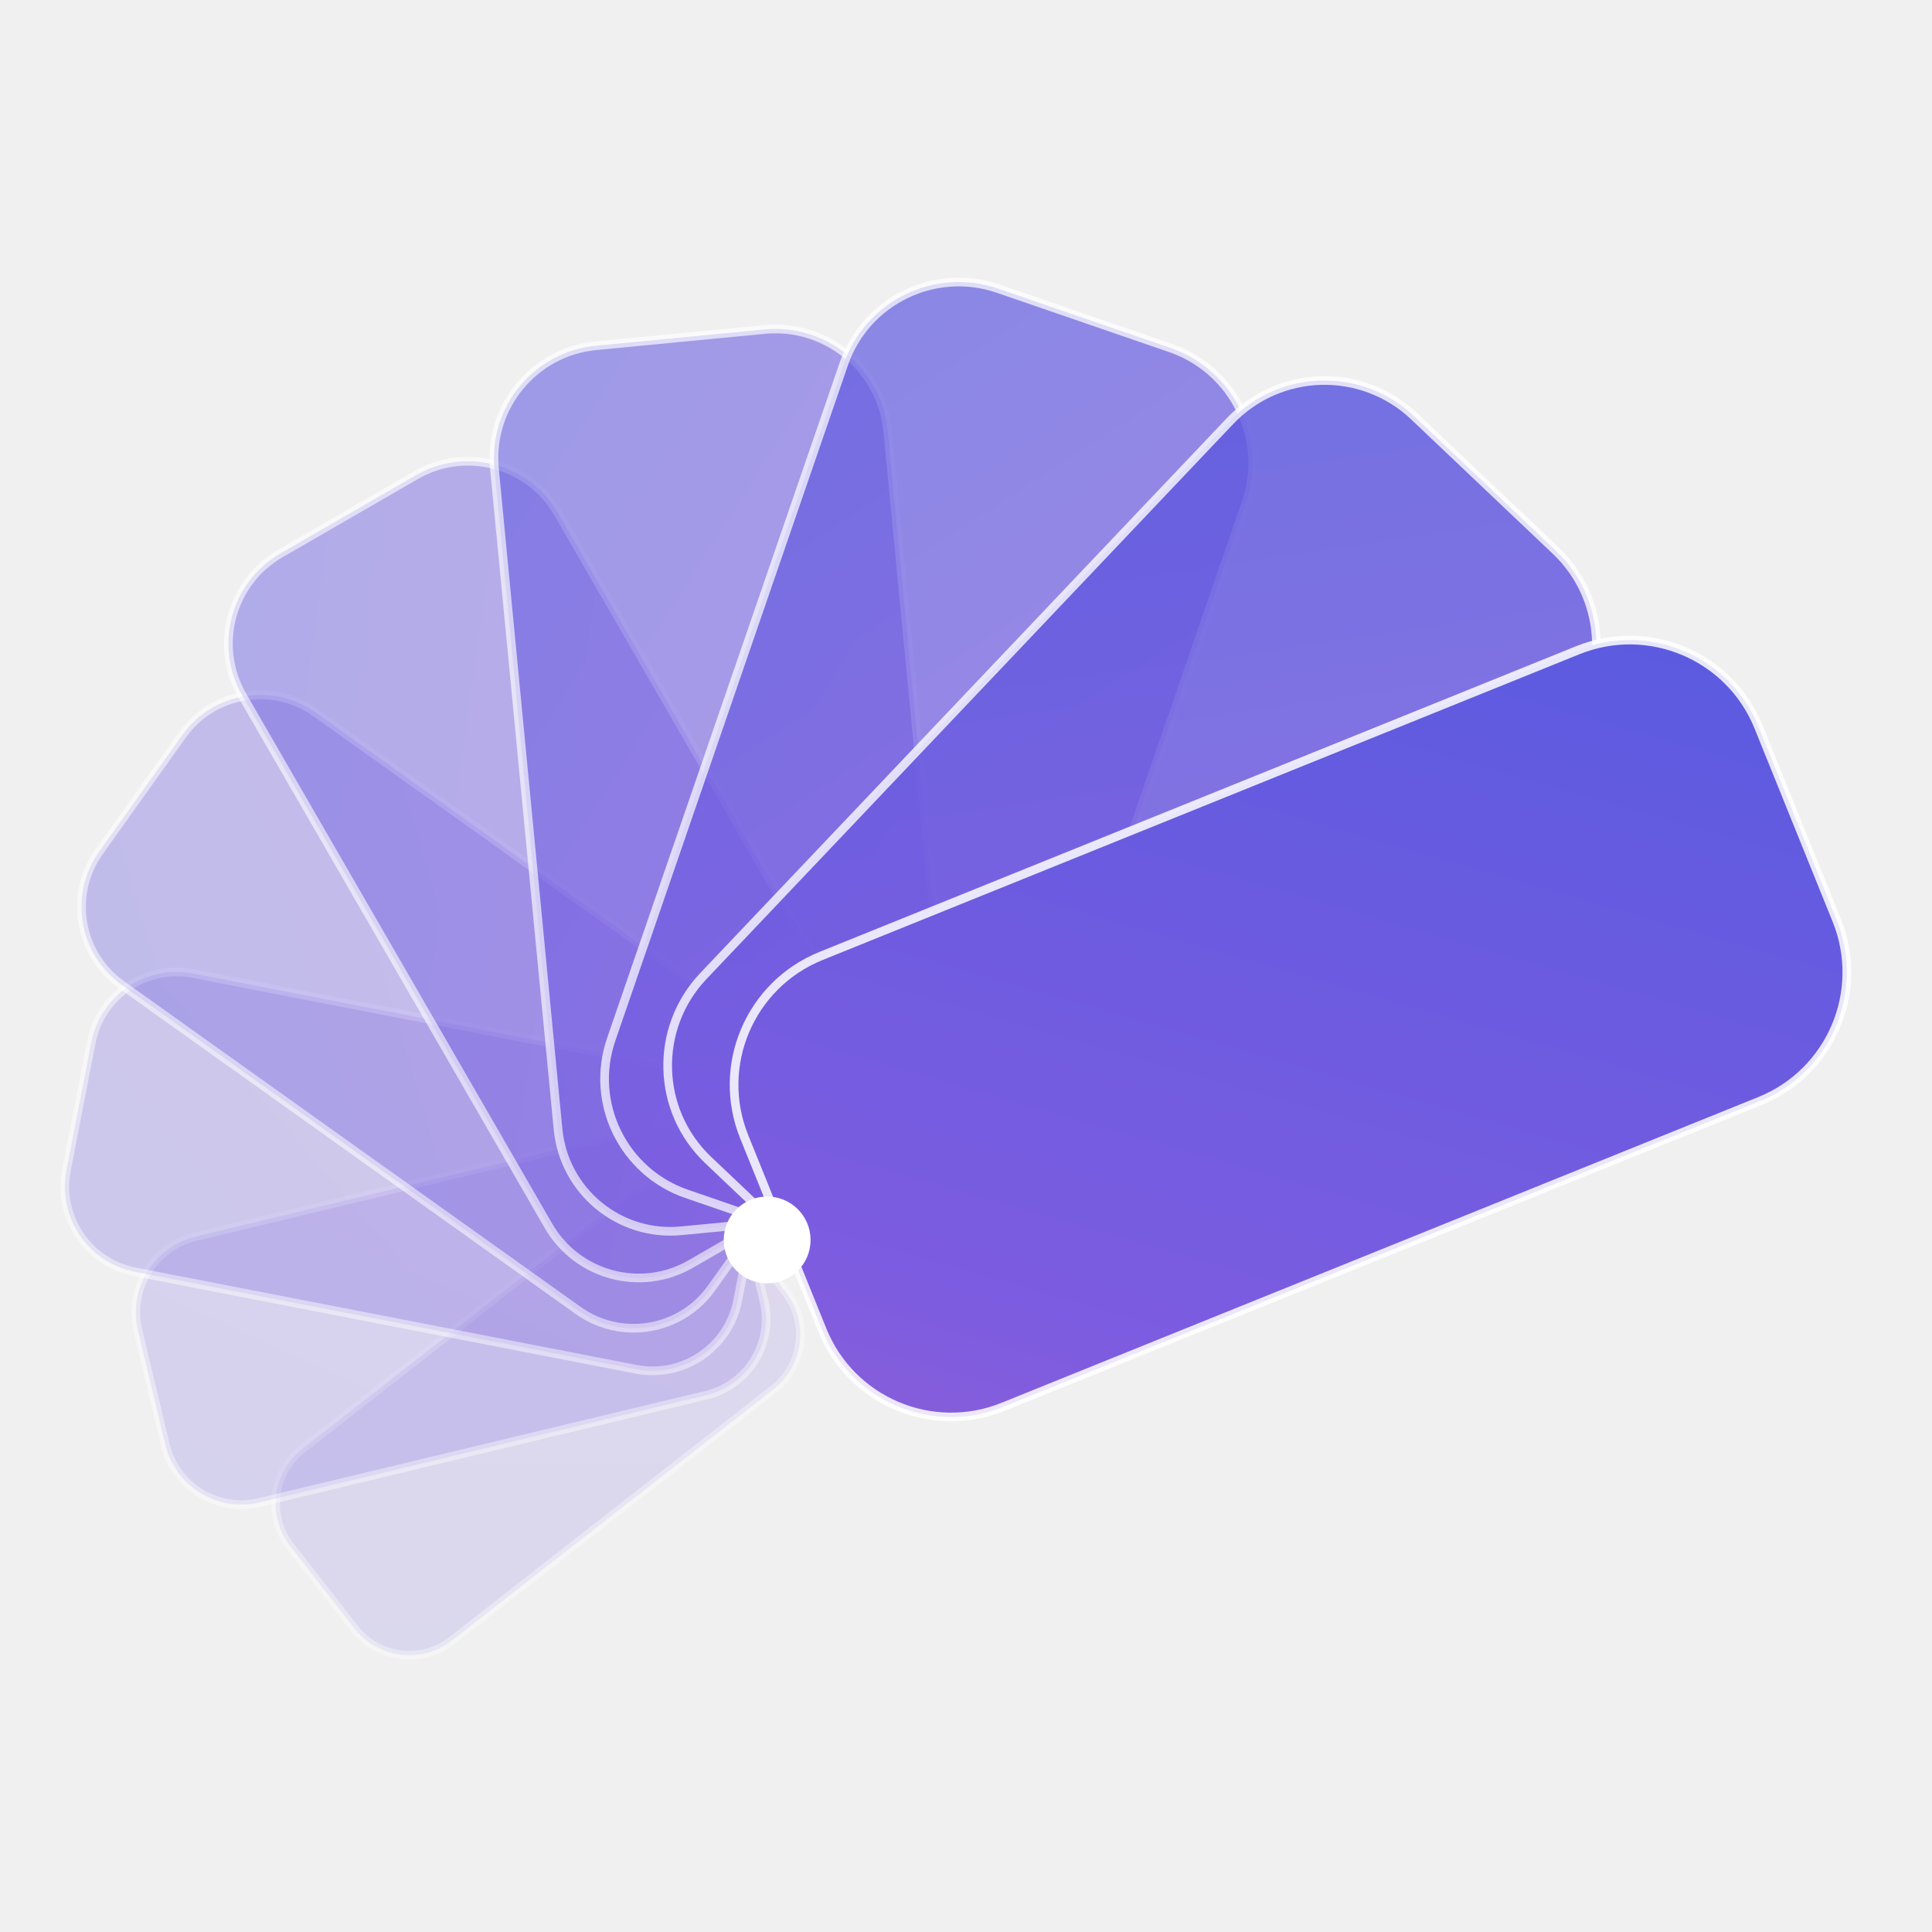
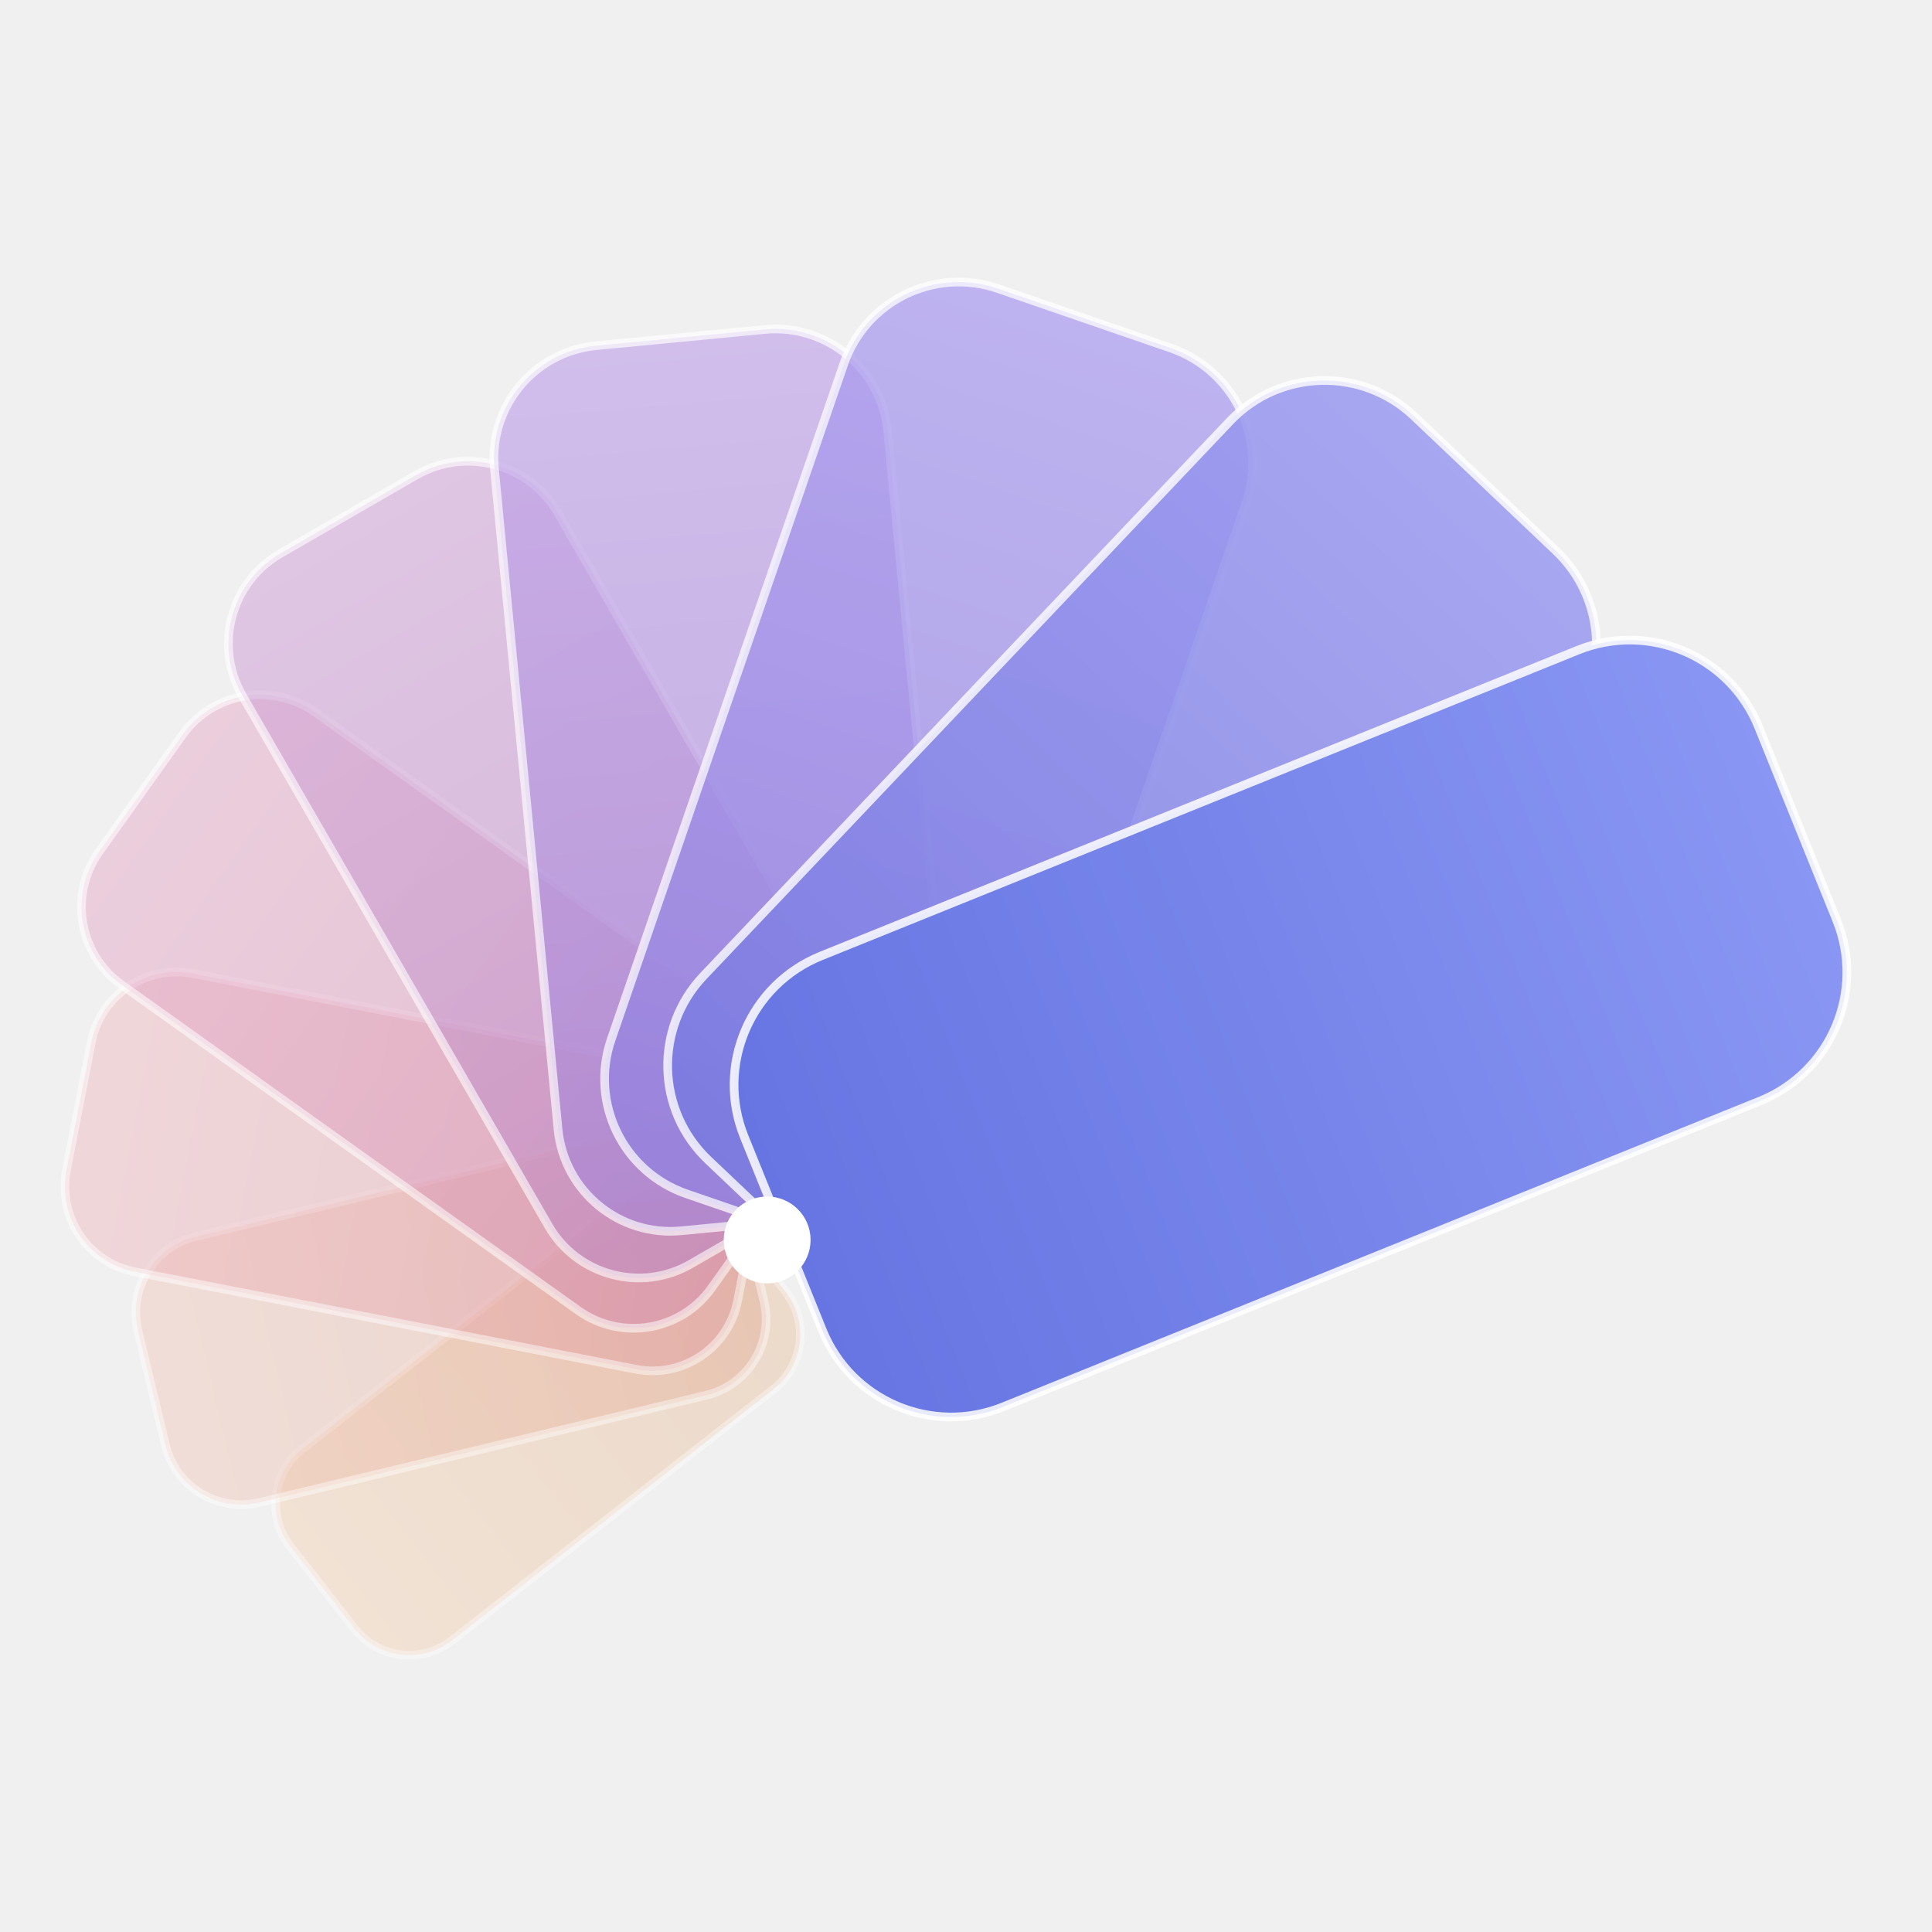
<svg xmlns="http://www.w3.org/2000/svg" viewBox="-176.7 -285.6 445.0 445.0">
-   <style>.c{fill:url(#cf)}.d{fill:#fff}@media (prefers-color-scheme:dark){.c{fill:url(#cw)}.d{fill:#7C5CE0}}</style>
  <defs>
    <linearGradient id="cf" x1="-173" y1="-234" x2="264" y2="108" gradientUnits="userSpaceOnUse">
      <stop offset="0" stop-color="#4C5AE0" />
      <stop offset=".5" stop-color="#7C5CE0" />
      <stop offset="1" stop-color="#C768B4" />
    </linearGradient>
-     <linearGradient id="cw" x1="0" y1="0" x2="0" y2="1">
-       <stop offset="0" stop-color="#FFFFFF" />
-       <stop offset="1" stop-color="#E9E2FF" />
+     <linearGradient id="cf0" x1="0" y1="0" x2="0" y2="1">
+       <stop offset="0" stop-color="#F3C195" />
+       <stop offset="1" stop-color="#E2A773" />
+     </linearGradient>
+     <linearGradient id="cf1" x1="0" y1="0" x2="0" y2="1">
+       <stop offset="0" stop-color="#F0B7A5" />
+       <stop offset="1" stop-color="#DE9B85" />
+     </linearGradient>
+     <linearGradient id="cf2" x1="0" y1="0" x2="0" y2="1">
+       <stop offset="0" stop-color="#EDADB5" />
+       <stop offset="1" stop-color="#DA8F98" />
+     </linearGradient>
+     <linearGradient id="cf3" x1="0" y1="0" x2="0" y2="1">
+       <stop offset="0" stop-color="#E4A5C5" />
+       <stop offset="1" stop-color="#D085AC" />
+     </linearGradient>
+     <linearGradient id="cf4" x1="0" y1="0" x2="0" y2="1">
+       <stop offset="0" stop-color="#D1A4D8" />
+       <stop offset="1" stop-color="#BA85C2" />
+     </linearGradient>
+     <linearGradient id="cf5" x1="0" y1="0" x2="0" y2="1">
+       <stop offset="0" stop-color="#C0A3E9" />
+       <stop offset="1" stop-color="#A584D6" />
+     </linearGradient>
+     <linearGradient id="cf6" x1="0" y1="0" x2="0" y2="1">
+       <stop offset="0" stop-color="#AD9FF0" />
+       <stop offset="1" stop-color="#907FDE" />
+     </linearGradient>
+     <linearGradient id="cf7" x1="0" y1="0" x2="0" y2="1">
+       <stop offset="0" stop-color="#9B9BF1" />
+       <stop offset="1" stop-color="#7A7AE0" />
+     </linearGradient>
+     <linearGradient id="cf8" x1="0" y1="0" x2="0" y2="1">
+       <stop offset="0" stop-color="#8996F3" />
+       <stop offset="1" stop-color="#6675E2" />
    </linearGradient>
  </defs>
-   <rect x="-28.0" y="-130.0" width="56.0" height="126.0" rx="16.0" transform="rotate(-128.0)" class="c" fill-opacity="0.16" stroke="#fff" stroke-opacity="0.35" stroke-width="2" />
-   <rect x="-31.5" y="-145.8" width="63.0" height="141.8" rx="18.0" transform="rotate(-103.5)" class="c" fill-opacity="0.20" stroke="#fff" stroke-opacity="0.41" stroke-width="2" />
-   <rect x="-35.0" y="-161.5" width="70.0" height="157.5" rx="20.0" transform="rotate(-79.0)" class="c" fill-opacity="0.27" stroke="#fff" stroke-opacity="0.47" stroke-width="2" />
-   <rect x="-38.5" y="-177.2" width="77.0" height="173.2" rx="22.0" transform="rotate(-54.5)" class="c" fill-opacity="0.35" stroke="#fff" stroke-opacity="0.54" stroke-width="2" />
-   <rect x="-42.0" y="-193.0" width="84.0" height="189.0" rx="24.0" transform="rotate(-30.0)" class="c" fill-opacity="0.46" stroke="#fff" stroke-opacity="0.60" stroke-width="2" />
-   <rect x="-45.5" y="-208.8" width="91.0" height="204.8" rx="26.0" transform="rotate(-5.5)" class="c" fill-opacity="0.58" stroke="#fff" stroke-opacity="0.66" stroke-width="2" />
-   <rect x="-49.0" y="-224.5" width="98.0" height="220.5" rx="28.0" transform="rotate(19.0)" class="c" fill-opacity="0.71" stroke="#fff" stroke-opacity="0.72" stroke-width="2" />
-   <rect x="-52.5" y="-240.2" width="105.0" height="236.2" rx="30.0" transform="rotate(43.5)" class="c" fill-opacity="0.85" stroke="#fff" stroke-opacity="0.79" stroke-width="2" />
-   <rect x="-56.0" y="-256.0" width="112.0" height="252.0" rx="32.0" transform="rotate(68.0)" class="c" fill-opacity="1.00" stroke="#fff" stroke-opacity="0.85" stroke-width="2" />
-   <circle r="10" class="d" />
+   <rect x="-28.0" y="-130.0" width="56.0" height="126.0" rx="16.0" transform="rotate(-128.0)" fill="url(#cf0)" fill-opacity="0.30" stroke="#fff" stroke-opacity="0.35" stroke-width="2" />
+   <rect x="-31.5" y="-145.8" width="63.0" height="141.8" rx="18.0" transform="rotate(-103.5)" fill="url(#cf1)" fill-opacity="0.33" stroke="#fff" stroke-opacity="0.41" stroke-width="2" />
+   <rect x="-35.0" y="-161.5" width="70.0" height="157.5" rx="20.0" transform="rotate(-79.0)" fill="url(#cf2)" fill-opacity="0.39" stroke="#fff" stroke-opacity="0.47" stroke-width="2" />
+   <rect x="-38.5" y="-177.2" width="77.0" height="173.2" rx="22.0" transform="rotate(-54.5)" fill="url(#cf3)" fill-opacity="0.46" stroke="#fff" stroke-opacity="0.54" stroke-width="2" />
+   <rect x="-42.0" y="-193.0" width="84.0" height="189.0" rx="24.0" transform="rotate(-30.0)" fill="url(#cf4)" fill-opacity="0.55" stroke="#fff" stroke-opacity="0.60" stroke-width="2" />
+   <rect x="-45.5" y="-208.8" width="91.0" height="204.8" rx="26.0" transform="rotate(-5.5)" fill="url(#cf5)" fill-opacity="0.65" stroke="#fff" stroke-opacity="0.66" stroke-width="2" />
+   <rect x="-49.0" y="-224.5" width="98.0" height="220.5" rx="28.0" transform="rotate(19.0)" fill="url(#cf6)" fill-opacity="0.75" stroke="#fff" stroke-opacity="0.72" stroke-width="2" />
+   <rect x="-52.5" y="-240.2" width="105.0" height="236.2" rx="30.0" transform="rotate(43.5)" fill="url(#cf7)" fill-opacity="0.87" stroke="#fff" stroke-opacity="0.79" stroke-width="2" />
+   <rect x="-56.0" y="-256.0" width="112.0" height="252.0" rx="32.0" transform="rotate(68.0)" fill="url(#cf8)" fill-opacity="1.00" stroke="#fff" stroke-opacity="0.85" stroke-width="2" />
+   <circle r="10" fill="#fff" />
</svg>
